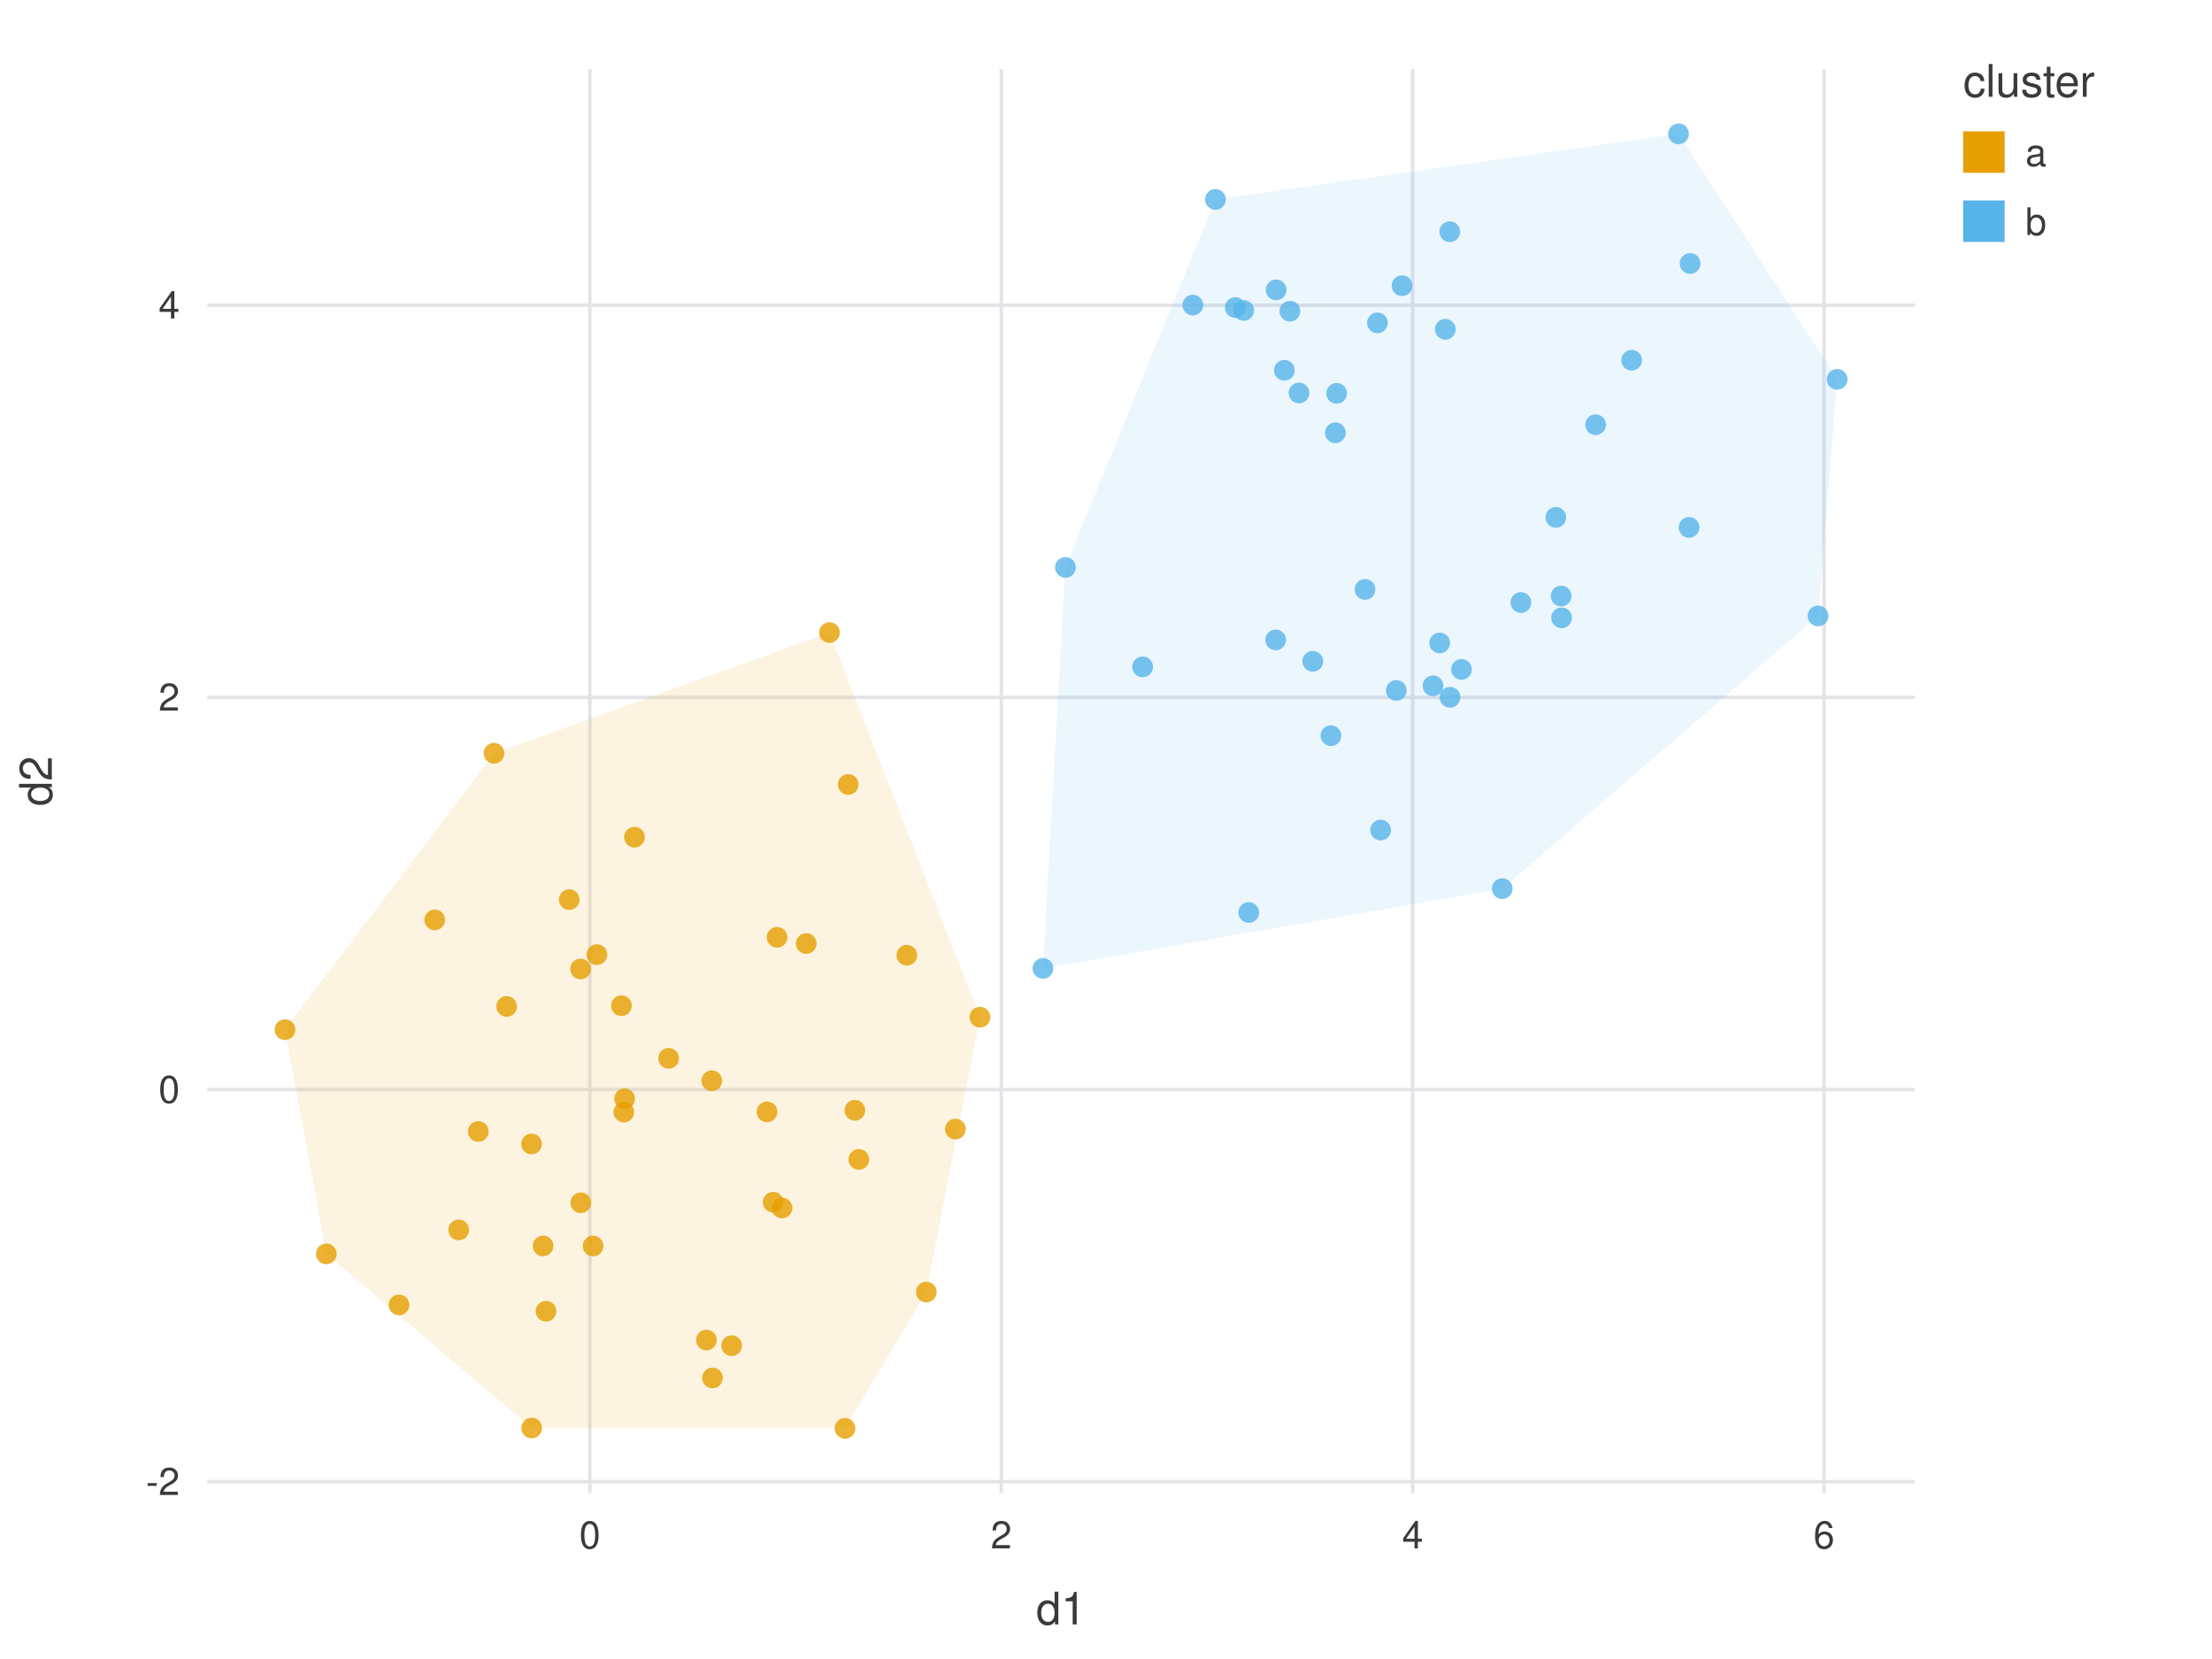
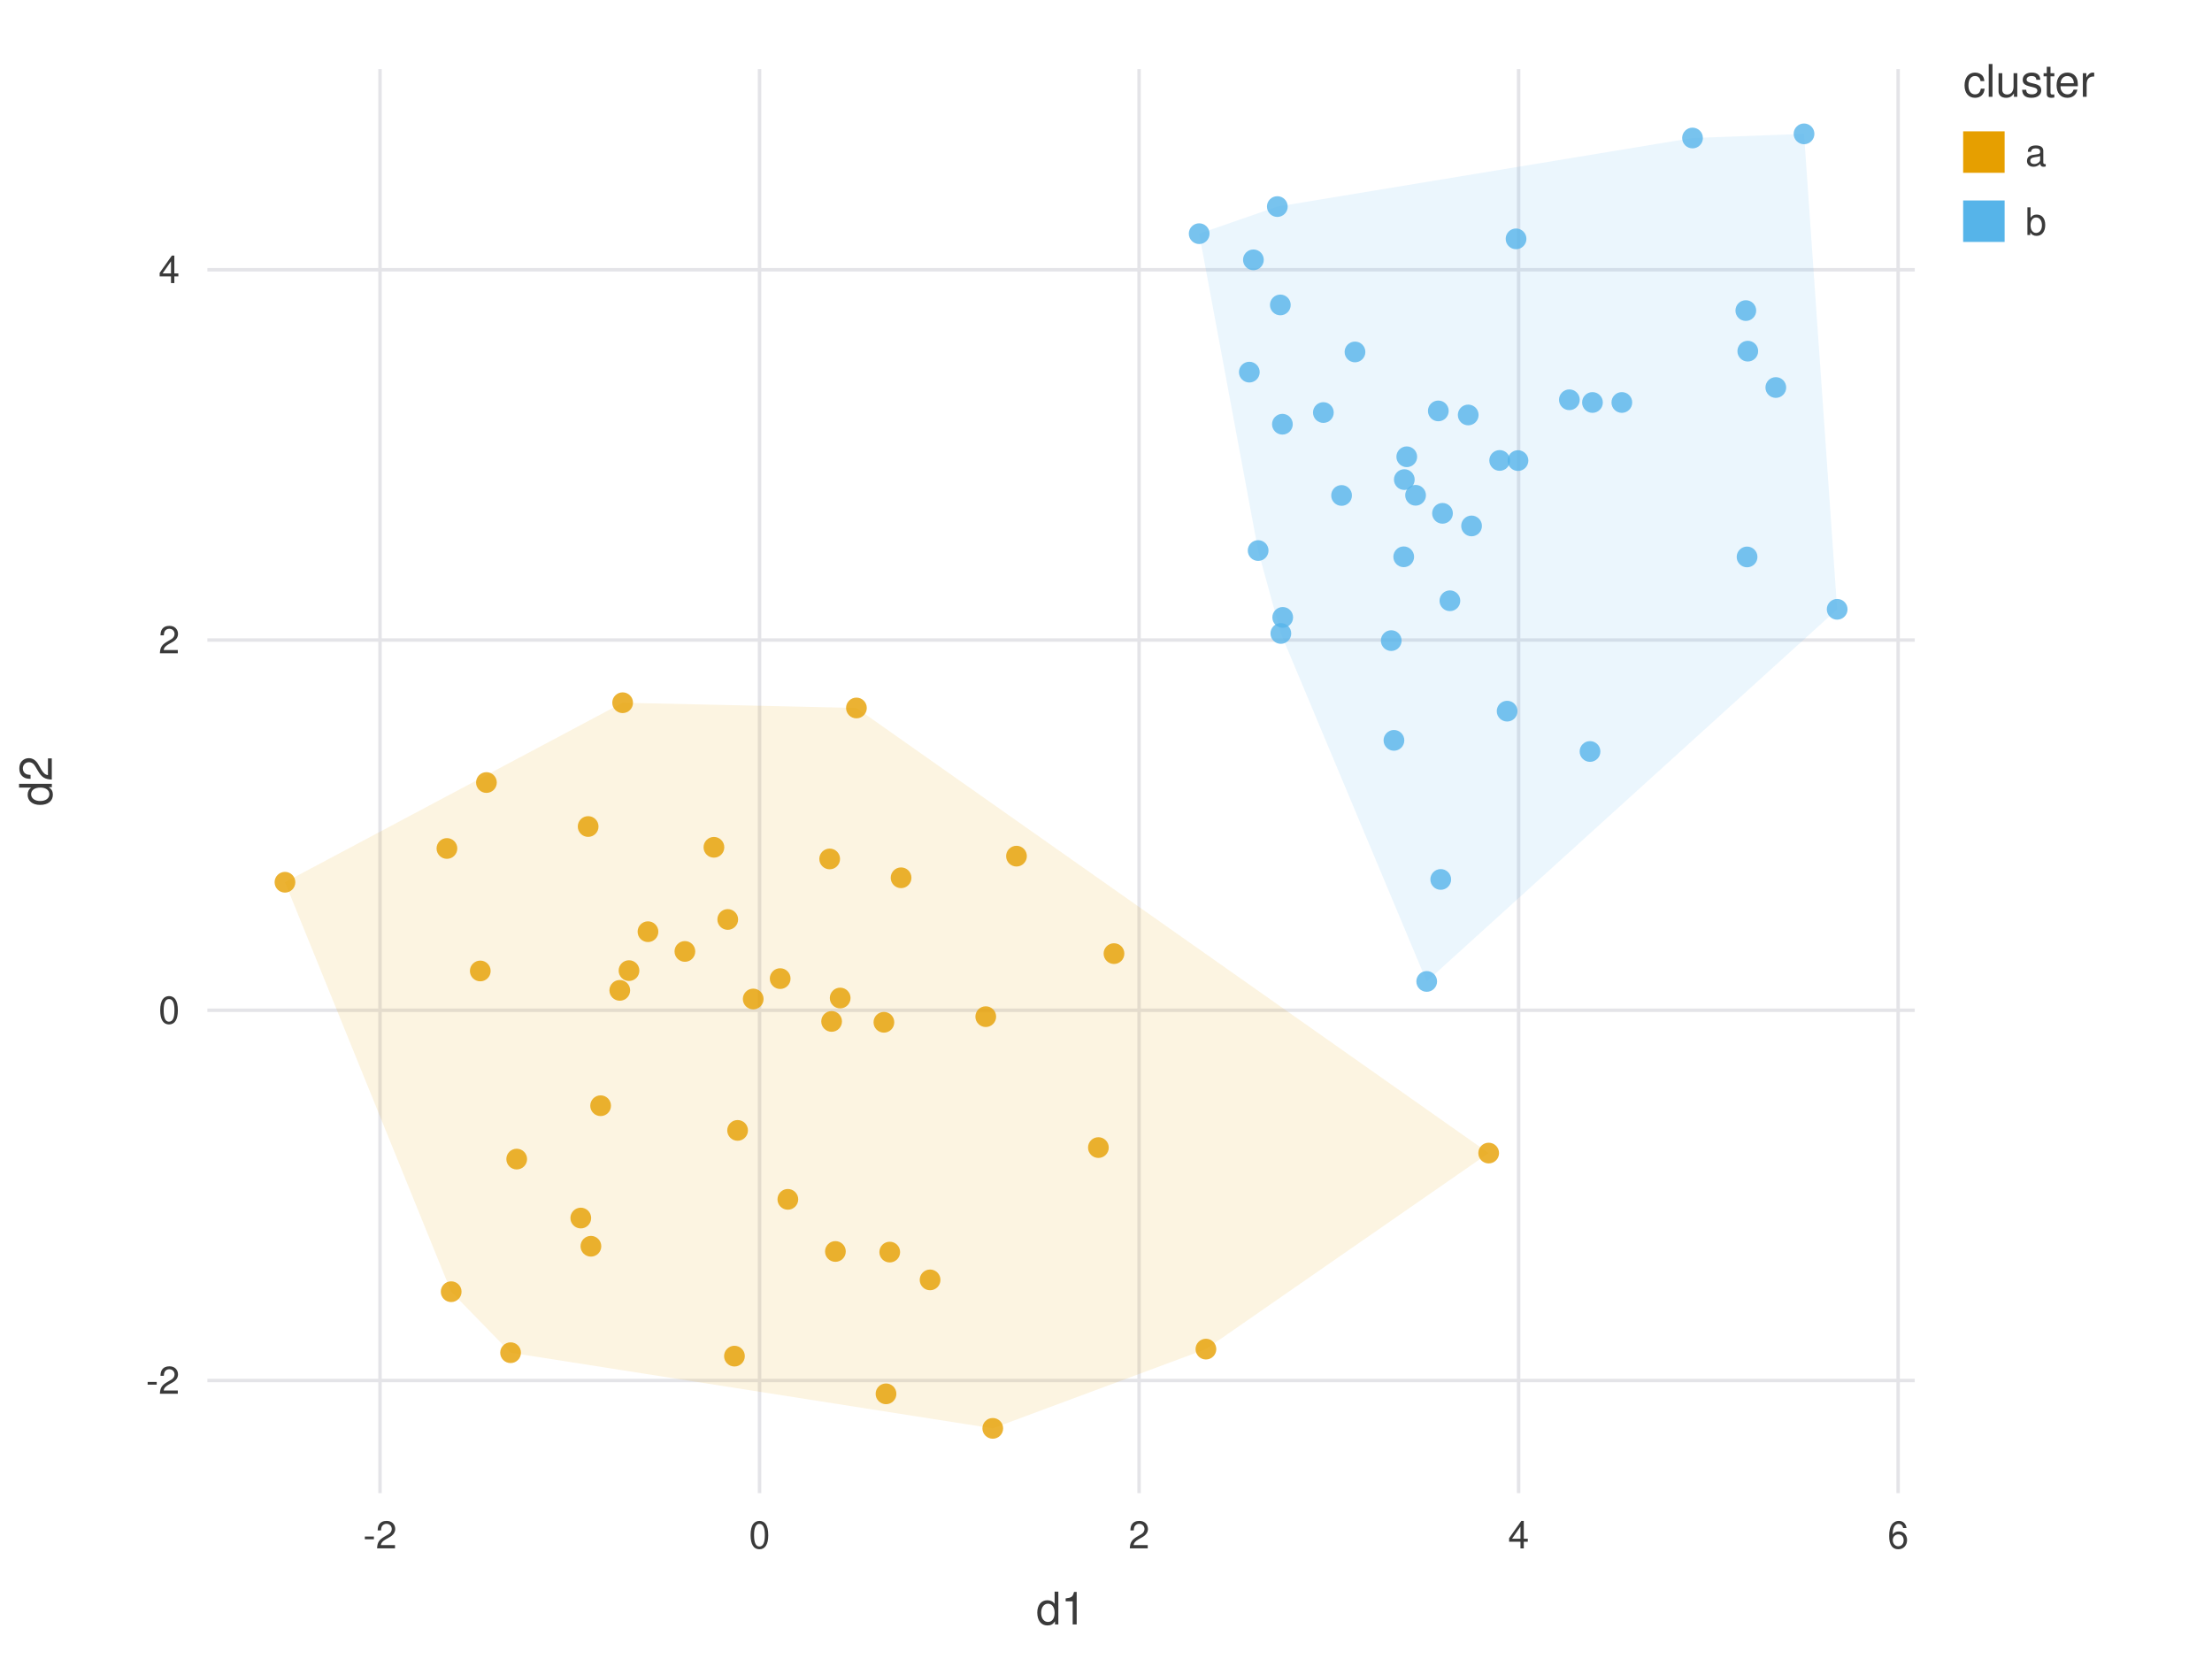
<svg xmlns="http://www.w3.org/2000/svg" width="640" height="480" viewBox="0 0 640 480" font-family="Helvetica, Arial, sans-serif">
  <rect x="0" y="0" width="640" height="480" fill="#FFFFFF" />
  <rect x="60" y="20" width="494" height="412" fill="#FFFFFF" />
-   <line x1="170.67" y1="20" x2="170.67" y2="432" stroke="#E4E4E8" stroke-width="1" />
-   <line x1="289.7" y1="20" x2="289.7" y2="432" stroke="#E4E4E8" stroke-width="1" />
-   <line x1="408.73" y1="20" x2="408.73" y2="432" stroke="#E4E4E8" stroke-width="1" />
-   <line x1="527.75" y1="20" x2="527.75" y2="432" stroke="#E4E4E8" stroke-width="1" />
-   <line x1="60" y1="428.7" x2="554" y2="428.7" stroke="#E4E4E8" stroke-width="1" />
-   <line x1="60" y1="315.24" x2="554" y2="315.24" stroke="#E4E4E8" stroke-width="1" />
-   <line x1="60" y1="201.77" x2="554" y2="201.77" stroke="#E4E4E8" stroke-width="1" />
-   <line x1="60" y1="88.3" x2="554" y2="88.3" stroke="#E4E4E8" stroke-width="1" />
+   <line x1="109.95" y1="20" x2="109.95" y2="432" stroke="#E4E4E8" stroke-width="1" />
+   <line x1="219.76" y1="20" x2="219.76" y2="432" stroke="#E4E4E8" stroke-width="1" />
+   <line x1="329.57" y1="20" x2="329.57" y2="432" stroke="#E4E4E8" stroke-width="1" />
+   <line x1="439.38" y1="20" x2="439.38" y2="432" stroke="#E4E4E8" stroke-width="1" />
+   <line x1="549.19" y1="20" x2="549.19" y2="432" stroke="#E4E4E8" stroke-width="1" />
+   <line x1="60" y1="399.42" x2="554" y2="399.42" stroke="#E4E4E8" stroke-width="1" />
+   <line x1="60" y1="292.3" x2="554" y2="292.3" stroke="#E4E4E8" stroke-width="1" />
+   <line x1="60" y1="185.18" x2="554" y2="185.18" stroke="#E4E4E8" stroke-width="1" />
+   <line x1="60" y1="78.05" x2="554" y2="78.05" stroke="#E4E4E8" stroke-width="1" />
  <clipPath id="panel1">
    <rect x="60" y="20" width="494" height="412" />
  </clipPath>
  <g clip-path="url(#panel1)">
-     <polygon points="82.45,297.91 94.41,362.79 153.83,413.17 244.48,413.27 268.01,373.83 283.54,294.31 240,183.03 142.94,217.94" fill="#E69F00" fill-opacity="0.12" />
-     <polygon points="301.75,280.19 434.65,257.1 526.02,178.21 531.55,109.75 485.65,38.73 351.66,57.7 308.26,164.17" fill="#56B4E9" fill-opacity="0.12" />
-     <circle cx="183.57" cy="242.22" r="3" fill="#E69F00" fill-opacity="0.8" />
-     <circle cx="138.38" cy="327.38" r="3" fill="#E69F00" fill-opacity="0.8" />
-     <circle cx="223.7" cy="347.84" r="3" fill="#E69F00" fill-opacity="0.8" />
-     <circle cx="206.14" cy="398.68" r="3" fill="#E69F00" fill-opacity="0.8" />
-     <circle cx="268.01" cy="373.83" r="3" fill="#E69F00" fill-opacity="0.8" />
-     <circle cx="211.69" cy="389.36" r="3" fill="#E69F00" fill-opacity="0.8" />
-     <circle cx="94.41" cy="362.79" r="3" fill="#E69F00" fill-opacity="0.8" />
-     <circle cx="157.98" cy="379.38" r="3" fill="#E69F00" fill-opacity="0.8" />
-     <circle cx="283.54" cy="294.31" r="3" fill="#E69F00" fill-opacity="0.8" />
-     <circle cx="276.42" cy="326.68" r="3" fill="#E69F00" fill-opacity="0.8" />
-     <circle cx="204.39" cy="387.72" r="3" fill="#E69F00" fill-opacity="0.8" />
-     <circle cx="171.6" cy="360.51" r="3" fill="#E69F00" fill-opacity="0.8" />
-     <circle cx="193.46" cy="306.21" r="3" fill="#E69F00" fill-opacity="0.8" />
-     <circle cx="167.98" cy="280.36" r="3" fill="#E69F00" fill-opacity="0.8" />
-     <circle cx="172.71" cy="276.21" r="3" fill="#E69F00" fill-opacity="0.8" />
-     <circle cx="180.73" cy="317.9" r="3" fill="#E69F00" fill-opacity="0.8" />
-     <circle cx="240" cy="183.03" r="3" fill="#E69F00" fill-opacity="0.8" />
-     <circle cx="168.04" cy="348" r="3" fill="#E69F00" fill-opacity="0.8" />
-     <circle cx="164.69" cy="260.29" r="3" fill="#E69F00" fill-opacity="0.8" />
-     <circle cx="153.8" cy="330.98" r="3" fill="#E69F00" fill-opacity="0.8" />
-     <circle cx="262.37" cy="276.38" r="3" fill="#E69F00" fill-opacity="0.8" />
-     <circle cx="180.5" cy="321.77" r="3" fill="#E69F00" fill-opacity="0.8" />
-     <circle cx="248.49" cy="335.46" r="3" fill="#E69F00" fill-opacity="0.8" />
-     <circle cx="247.34" cy="321.24" r="3" fill="#E69F00" fill-opacity="0.8" />
-     <circle cx="205.95" cy="312.69" r="3" fill="#E69F00" fill-opacity="0.8" />
-     <circle cx="153.83" cy="413.17" r="3" fill="#E69F00" fill-opacity="0.8" />
-     <circle cx="245.41" cy="226.97" r="3" fill="#E69F00" fill-opacity="0.8" />
-     <circle cx="224.82" cy="271.19" r="3" fill="#E69F00" fill-opacity="0.8" />
-     <circle cx="115.44" cy="377.56" r="3" fill="#E69F00" fill-opacity="0.8" />
-     <circle cx="244.48" cy="413.27" r="3" fill="#E69F00" fill-opacity="0.8" />
-     <circle cx="179.8" cy="290.97" r="3" fill="#E69F00" fill-opacity="0.8" />
-     <circle cx="233.27" cy="272.99" r="3" fill="#E69F00" fill-opacity="0.8" />
-     <circle cx="125.78" cy="266.15" r="3" fill="#E69F00" fill-opacity="0.8" />
-     <circle cx="82.45" cy="297.91" r="3" fill="#E69F00" fill-opacity="0.8" />
-     <circle cx="221.92" cy="321.7" r="3" fill="#E69F00" fill-opacity="0.8" />
-     <circle cx="146.59" cy="291.2" r="3" fill="#E69F00" fill-opacity="0.8" />
-     <circle cx="157.13" cy="360.49" r="3" fill="#E69F00" fill-opacity="0.8" />
-     <circle cx="226.26" cy="349.51" r="3" fill="#E69F00" fill-opacity="0.8" />
-     <circle cx="142.94" cy="217.94" r="3" fill="#E69F00" fill-opacity="0.8" />
-     <circle cx="132.72" cy="355.85" r="3" fill="#E69F00" fill-opacity="0.8" />
-     <circle cx="488.7" cy="152.59" r="3" fill="#56B4E9" fill-opacity="0.8" />
-     <circle cx="419.53" cy="201.75" r="3" fill="#56B4E9" fill-opacity="0.8" />
-     <circle cx="485.65" cy="38.73" r="3" fill="#56B4E9" fill-opacity="0.8" />
-     <circle cx="308.26" cy="164.17" r="3" fill="#56B4E9" fill-opacity="0.8" />
-     <circle cx="359.86" cy="89.82" r="3" fill="#56B4E9" fill-opacity="0.8" />
-     <circle cx="357.41" cy="88.99" r="3" fill="#56B4E9" fill-opacity="0.8" />
-     <circle cx="414.61" cy="198.43" r="3" fill="#56B4E9" fill-opacity="0.8" />
-     <circle cx="386.37" cy="125.22" r="3" fill="#56B4E9" fill-opacity="0.8" />
-     <circle cx="451.81" cy="178.76" r="3" fill="#56B4E9" fill-opacity="0.8" />
-     <circle cx="301.75" cy="280.19" r="3" fill="#56B4E9" fill-opacity="0.8" />
-     <circle cx="369.22" cy="83.87" r="3" fill="#56B4E9" fill-opacity="0.8" />
-     <circle cx="371.6" cy="107.12" r="3" fill="#56B4E9" fill-opacity="0.8" />
-     <circle cx="403.99" cy="199.76" r="3" fill="#56B4E9" fill-opacity="0.8" />
-     <circle cx="434.65" cy="257.1" r="3" fill="#56B4E9" fill-opacity="0.8" />
-     <circle cx="526.02" cy="178.21" r="3" fill="#56B4E9" fill-opacity="0.8" />
-     <circle cx="373.21" cy="90.04" r="3" fill="#56B4E9" fill-opacity="0.8" />
-     <circle cx="375.84" cy="113.7" r="3" fill="#56B4E9" fill-opacity="0.8" />
-     <circle cx="450.15" cy="149.69" r="3" fill="#56B4E9" fill-opacity="0.8" />
-     <circle cx="399.46" cy="240.16" r="3" fill="#56B4E9" fill-opacity="0.8" />
-     <circle cx="489" cy="76.24" r="3" fill="#56B4E9" fill-opacity="0.8" />
-     <circle cx="345.13" cy="88.27" r="3" fill="#56B4E9" fill-opacity="0.8" />
-     <circle cx="472.08" cy="104.22" r="3" fill="#56B4E9" fill-opacity="0.8" />
-     <circle cx="330.6" cy="192.94" r="3" fill="#56B4E9" fill-opacity="0.8" />
-     <circle cx="531.55" cy="109.75" r="3" fill="#56B4E9" fill-opacity="0.8" />
-     <circle cx="416.54" cy="186.03" r="3" fill="#56B4E9" fill-opacity="0.8" />
-     <circle cx="394.94" cy="170.53" r="3" fill="#56B4E9" fill-opacity="0.8" />
-     <circle cx="385.08" cy="212.86" r="3" fill="#56B4E9" fill-opacity="0.8" />
-     <circle cx="461.66" cy="122.88" r="3" fill="#56B4E9" fill-opacity="0.8" />
-     <circle cx="440.04" cy="174.33" r="3" fill="#56B4E9" fill-opacity="0.8" />
-     <circle cx="398.53" cy="93.41" r="3" fill="#56B4E9" fill-opacity="0.8" />
-     <circle cx="418.17" cy="95.28" r="3" fill="#56B4E9" fill-opacity="0.8" />
-     <circle cx="379.82" cy="191.34" r="3" fill="#56B4E9" fill-opacity="0.8" />
-     <circle cx="351.66" cy="57.7" r="3" fill="#56B4E9" fill-opacity="0.8" />
-     <circle cx="419.47" cy="67.05" r="3" fill="#56B4E9" fill-opacity="0.8" />
-     <circle cx="451.68" cy="172.45" r="3" fill="#56B4E9" fill-opacity="0.8" />
-     <circle cx="386.73" cy="113.81" r="3" fill="#56B4E9" fill-opacity="0.8" />
-     <circle cx="422.86" cy="193.67" r="3" fill="#56B4E9" fill-opacity="0.8" />
-     <circle cx="369.09" cy="185.14" r="3" fill="#56B4E9" fill-opacity="0.8" />
-     <circle cx="361.3" cy="264.01" r="3" fill="#56B4E9" fill-opacity="0.8" />
-     <circle cx="405.65" cy="82.66" r="3" fill="#56B4E9" fill-opacity="0.8" />
+     <polygon points="82.45,255.26 130.54,373.73 147.73,391.38 287.24,413.27 348.91,390.34 430.72,333.62 247.79,204.84 180.15,203.32" fill="#E69F00" fill-opacity="0.12" />
+     <polygon points="346.96,67.61 364.02,159.29 370.59,183.28 412.79,283.96 531.55,176.29 521.96,38.73 489.7,39.93 369.57,59.77" fill="#56B4E9" fill-opacity="0.12" />
+     <circle cx="430.72" cy="333.62" r="3" fill="#E69F00" fill-opacity="0.8" />
+     <circle cx="173.78" cy="319.92" r="3" fill="#E69F00" fill-opacity="0.8" />
+     <circle cx="256.35" cy="403.28" r="3" fill="#E69F00" fill-opacity="0.8" />
+     <circle cx="170.17" cy="239.14" r="3" fill="#E69F00" fill-opacity="0.8" />
+     <circle cx="225.73" cy="283.14" r="3" fill="#E69F00" fill-opacity="0.8" />
+     <circle cx="140.74" cy="226.41" r="3" fill="#E69F00" fill-opacity="0.8" />
+     <circle cx="129.31" cy="245.49" r="3" fill="#E69F00" fill-opacity="0.8" />
+     <circle cx="210.56" cy="266.03" r="3" fill="#E69F00" fill-opacity="0.8" />
+     <circle cx="285.21" cy="294.15" r="3" fill="#E69F00" fill-opacity="0.8" />
+     <circle cx="170.97" cy="360.58" r="3" fill="#E69F00" fill-opacity="0.8" />
+     <circle cx="198.16" cy="275.28" r="3" fill="#E69F00" fill-opacity="0.8" />
+     <circle cx="240.61" cy="295.53" r="3" fill="#E69F00" fill-opacity="0.8" />
+     <circle cx="179.32" cy="286.54" r="3" fill="#E69F00" fill-opacity="0.8" />
+     <circle cx="227.95" cy="347.01" r="3" fill="#E69F00" fill-opacity="0.8" />
+     <circle cx="181.99" cy="280.83" r="3" fill="#E69F00" fill-opacity="0.8" />
+     <circle cx="187.48" cy="269.57" r="3" fill="#E69F00" fill-opacity="0.8" />
+     <circle cx="260.71" cy="253.97" r="3" fill="#E69F00" fill-opacity="0.8" />
+     <circle cx="247.79" cy="204.84" r="3" fill="#E69F00" fill-opacity="0.8" />
+     <circle cx="241.71" cy="362.09" r="3" fill="#E69F00" fill-opacity="0.8" />
+     <circle cx="257.43" cy="362.27" r="3" fill="#E69F00" fill-opacity="0.8" />
+     <circle cx="348.91" cy="390.34" r="3" fill="#E69F00" fill-opacity="0.8" />
+     <circle cx="240.05" cy="248.52" r="3" fill="#E69F00" fill-opacity="0.8" />
+     <circle cx="206.56" cy="245.15" r="3" fill="#E69F00" fill-opacity="0.8" />
+     <circle cx="149.5" cy="335.36" r="3" fill="#E69F00" fill-opacity="0.8" />
+     <circle cx="269.1" cy="370.31" r="3" fill="#E69F00" fill-opacity="0.8" />
+     <circle cx="130.54" cy="373.73" r="3" fill="#E69F00" fill-opacity="0.8" />
+     <circle cx="243.09" cy="288.76" r="3" fill="#E69F00" fill-opacity="0.8" />
+     <circle cx="294.1" cy="247.71" r="3" fill="#E69F00" fill-opacity="0.8" />
+     <circle cx="255.74" cy="295.78" r="3" fill="#E69F00" fill-opacity="0.8" />
+     <circle cx="217.93" cy="289.04" r="3" fill="#E69F00" fill-opacity="0.8" />
+     <circle cx="212.5" cy="392.37" r="3" fill="#E69F00" fill-opacity="0.8" />
+     <circle cx="168.04" cy="352.42" r="3" fill="#E69F00" fill-opacity="0.8" />
+     <circle cx="317.8" cy="332.03" r="3" fill="#E69F00" fill-opacity="0.8" />
+     <circle cx="322.31" cy="275.91" r="3" fill="#E69F00" fill-opacity="0.8" />
+     <circle cx="138.96" cy="280.93" r="3" fill="#E69F00" fill-opacity="0.8" />
+     <circle cx="180.15" cy="203.32" r="3" fill="#E69F00" fill-opacity="0.8" />
+     <circle cx="287.24" cy="413.27" r="3" fill="#E69F00" fill-opacity="0.8" />
+     <circle cx="82.45" cy="255.26" r="3" fill="#E69F00" fill-opacity="0.8" />
+     <circle cx="213.41" cy="327.06" r="3" fill="#E69F00" fill-opacity="0.8" />
+     <circle cx="147.73" cy="391.38" r="3" fill="#E69F00" fill-opacity="0.8" />
+     <circle cx="346.96" cy="67.61" r="3" fill="#56B4E9" fill-opacity="0.8" />
+     <circle cx="416.15" cy="118.89" r="3" fill="#56B4E9" fill-opacity="0.8" />
+     <circle cx="392.04" cy="101.83" r="3" fill="#56B4E9" fill-opacity="0.8" />
+     <circle cx="406.31" cy="138.76" r="3" fill="#56B4E9" fill-opacity="0.8" />
+     <circle cx="521.96" cy="38.73" r="3" fill="#56B4E9" fill-opacity="0.8" />
+     <circle cx="362.65" cy="75.18" r="3" fill="#56B4E9" fill-opacity="0.8" />
+     <circle cx="388.16" cy="143.35" r="3" fill="#56B4E9" fill-opacity="0.8" />
+     <circle cx="370.44" cy="88.23" r="3" fill="#56B4E9" fill-opacity="0.8" />
+     <circle cx="433.9" cy="133.22" r="3" fill="#56B4E9" fill-opacity="0.8" />
+     <circle cx="370.59" cy="183.28" r="3" fill="#56B4E9" fill-opacity="0.8" />
+     <circle cx="406.14" cy="161.1" r="3" fill="#56B4E9" fill-opacity="0.8" />
+     <circle cx="505.69" cy="101.6" r="3" fill="#56B4E9" fill-opacity="0.8" />
+     <circle cx="364.02" cy="159.29" r="3" fill="#56B4E9" fill-opacity="0.8" />
+     <circle cx="369.57" cy="59.77" r="3" fill="#56B4E9" fill-opacity="0.8" />
+     <circle cx="417.36" cy="148.52" r="3" fill="#56B4E9" fill-opacity="0.8" />
+     <circle cx="424.8" cy="120.06" r="3" fill="#56B4E9" fill-opacity="0.8" />
+     <circle cx="419.5" cy="173.82" r="3" fill="#56B4E9" fill-opacity="0.8" />
+     <circle cx="439.2" cy="133.26" r="3" fill="#56B4E9" fill-opacity="0.8" />
+     <circle cx="460.75" cy="116.45" r="3" fill="#56B4E9" fill-opacity="0.8" />
+     <circle cx="489.7" cy="39.93" r="3" fill="#56B4E9" fill-opacity="0.8" />
+     <circle cx="425.77" cy="152.17" r="3" fill="#56B4E9" fill-opacity="0.8" />
+     <circle cx="436.06" cy="205.76" r="3" fill="#56B4E9" fill-opacity="0.8" />
+     <circle cx="412.79" cy="283.96" r="3" fill="#56B4E9" fill-opacity="0.8" />
+     <circle cx="416.85" cy="254.45" r="3" fill="#56B4E9" fill-opacity="0.8" />
+     <circle cx="402.53" cy="185.35" r="3" fill="#56B4E9" fill-opacity="0.8" />
+     <circle cx="454.07" cy="115.67" r="3" fill="#56B4E9" fill-opacity="0.8" />
+     <circle cx="531.55" cy="176.29" r="3" fill="#56B4E9" fill-opacity="0.8" />
+     <circle cx="460.04" cy="217.43" r="3" fill="#56B4E9" fill-opacity="0.8" />
+     <circle cx="361.47" cy="107.67" r="3" fill="#56B4E9" fill-opacity="0.8" />
+     <circle cx="513.8" cy="112.12" r="3" fill="#56B4E9" fill-opacity="0.8" />
+     <circle cx="438.64" cy="69.11" r="3" fill="#56B4E9" fill-opacity="0.8" />
+     <circle cx="403.31" cy="214.21" r="3" fill="#56B4E9" fill-opacity="0.8" />
+     <circle cx="505.48" cy="161.14" r="3" fill="#56B4E9" fill-opacity="0.8" />
+     <circle cx="407.02" cy="132.16" r="3" fill="#56B4E9" fill-opacity="0.8" />
+     <circle cx="409.57" cy="143.3" r="3" fill="#56B4E9" fill-opacity="0.8" />
+     <circle cx="469.25" cy="116.45" r="3" fill="#56B4E9" fill-opacity="0.8" />
+     <circle cx="371.13" cy="178.63" r="3" fill="#56B4E9" fill-opacity="0.8" />
+     <circle cx="505.12" cy="89.86" r="3" fill="#56B4E9" fill-opacity="0.8" />
+     <circle cx="382.89" cy="119.36" r="3" fill="#56B4E9" fill-opacity="0.8" />
+     <circle cx="371.04" cy="122.74" r="3" fill="#56B4E9" fill-opacity="0.8" />
  </g>
-   <text x="170.67" y="448" text-anchor="middle" font-size="11" fill="#3A3A3A">0</text>
-   <text x="289.7" y="448" text-anchor="middle" font-size="11" fill="#3A3A3A">2</text>
-   <text x="408.73" y="448" text-anchor="middle" font-size="11" fill="#3A3A3A">4</text>
-   <text x="527.75" y="448" text-anchor="middle" font-size="11" fill="#3A3A3A">6</text>
-   <text x="52" y="432.55" text-anchor="end" font-size="11" fill="#3A3A3A">-2</text>
-   <text x="52" y="319.09" text-anchor="end" font-size="11" fill="#3A3A3A">0</text>
-   <text x="52" y="205.62" text-anchor="end" font-size="11" fill="#3A3A3A">2</text>
-   <text x="52" y="92.15" text-anchor="end" font-size="11" fill="#3A3A3A">4</text>
+   <text x="109.95" y="448" text-anchor="middle" font-size="11" fill="#3A3A3A">-2</text>
+   <text x="219.76" y="448" text-anchor="middle" font-size="11" fill="#3A3A3A">0</text>
+   <text x="329.57" y="448" text-anchor="middle" font-size="11" fill="#3A3A3A">2</text>
+   <text x="439.38" y="448" text-anchor="middle" font-size="11" fill="#3A3A3A">4</text>
+   <text x="549.19" y="448" text-anchor="middle" font-size="11" fill="#3A3A3A">6</text>
+   <text x="52" y="403.27" text-anchor="end" font-size="11" fill="#3A3A3A">-2</text>
+   <text x="52" y="296.15" text-anchor="end" font-size="11" fill="#3A3A3A">0</text>
+   <text x="52" y="189.03" text-anchor="end" font-size="11" fill="#3A3A3A">2</text>
+   <text x="52" y="81.9" text-anchor="end" font-size="11" fill="#3A3A3A">4</text>
  <text x="307" y="470" text-anchor="middle" font-size="13" fill="#3A3A3A">d1</text>
  <text x="15" y="226" transform="rotate(-90 15 226)" text-anchor="middle" font-size="13" fill="#3A3A3A">d2</text>
  <text x="568" y="28" text-anchor="start" font-size="13" fill="#3A3A3A">cluster</text>
  <rect x="568" y="38" width="12" height="12" fill="#E69F00" />
  <text x="586" y="48" text-anchor="start" font-size="11" fill="#3A3A3A">a</text>
  <rect x="568" y="58" width="12" height="12" fill="#56B4E9" />
  <text x="586" y="68" text-anchor="start" font-size="11" fill="#3A3A3A">b</text>
</svg>
